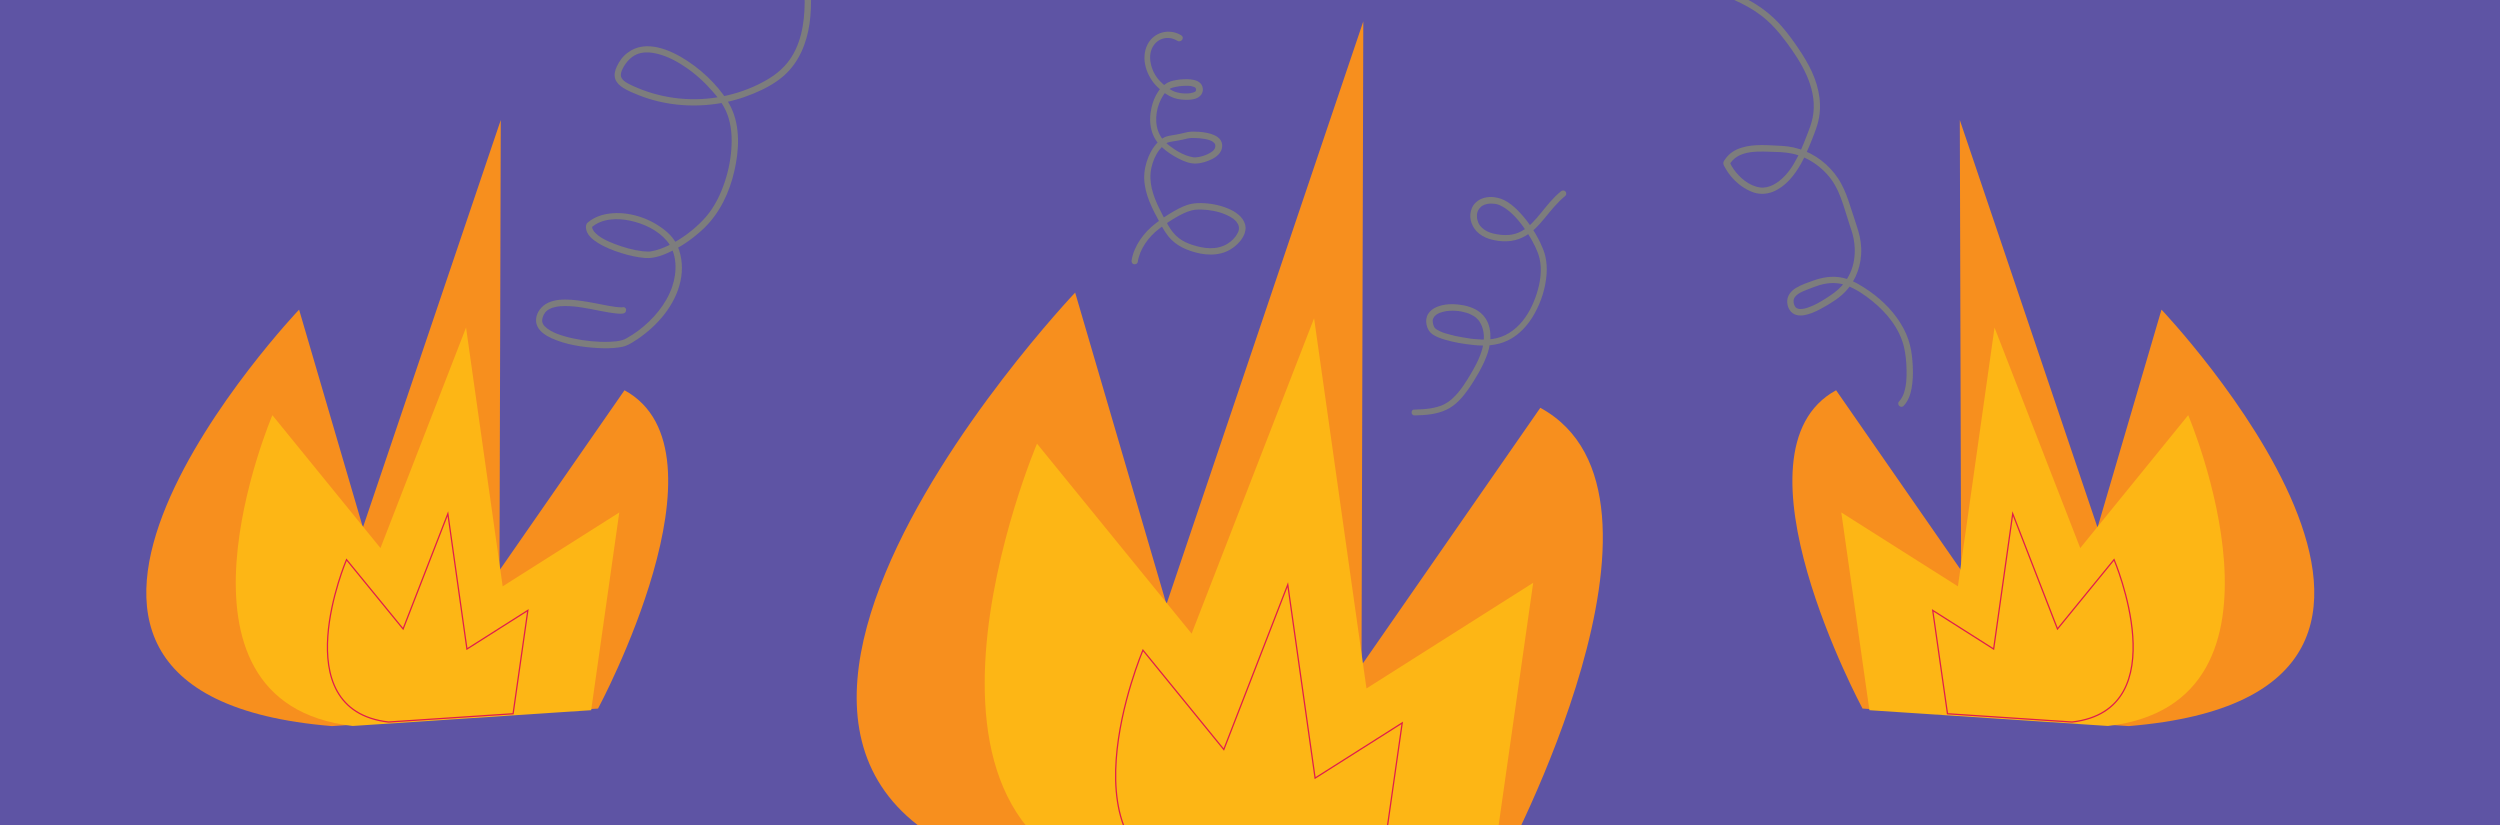
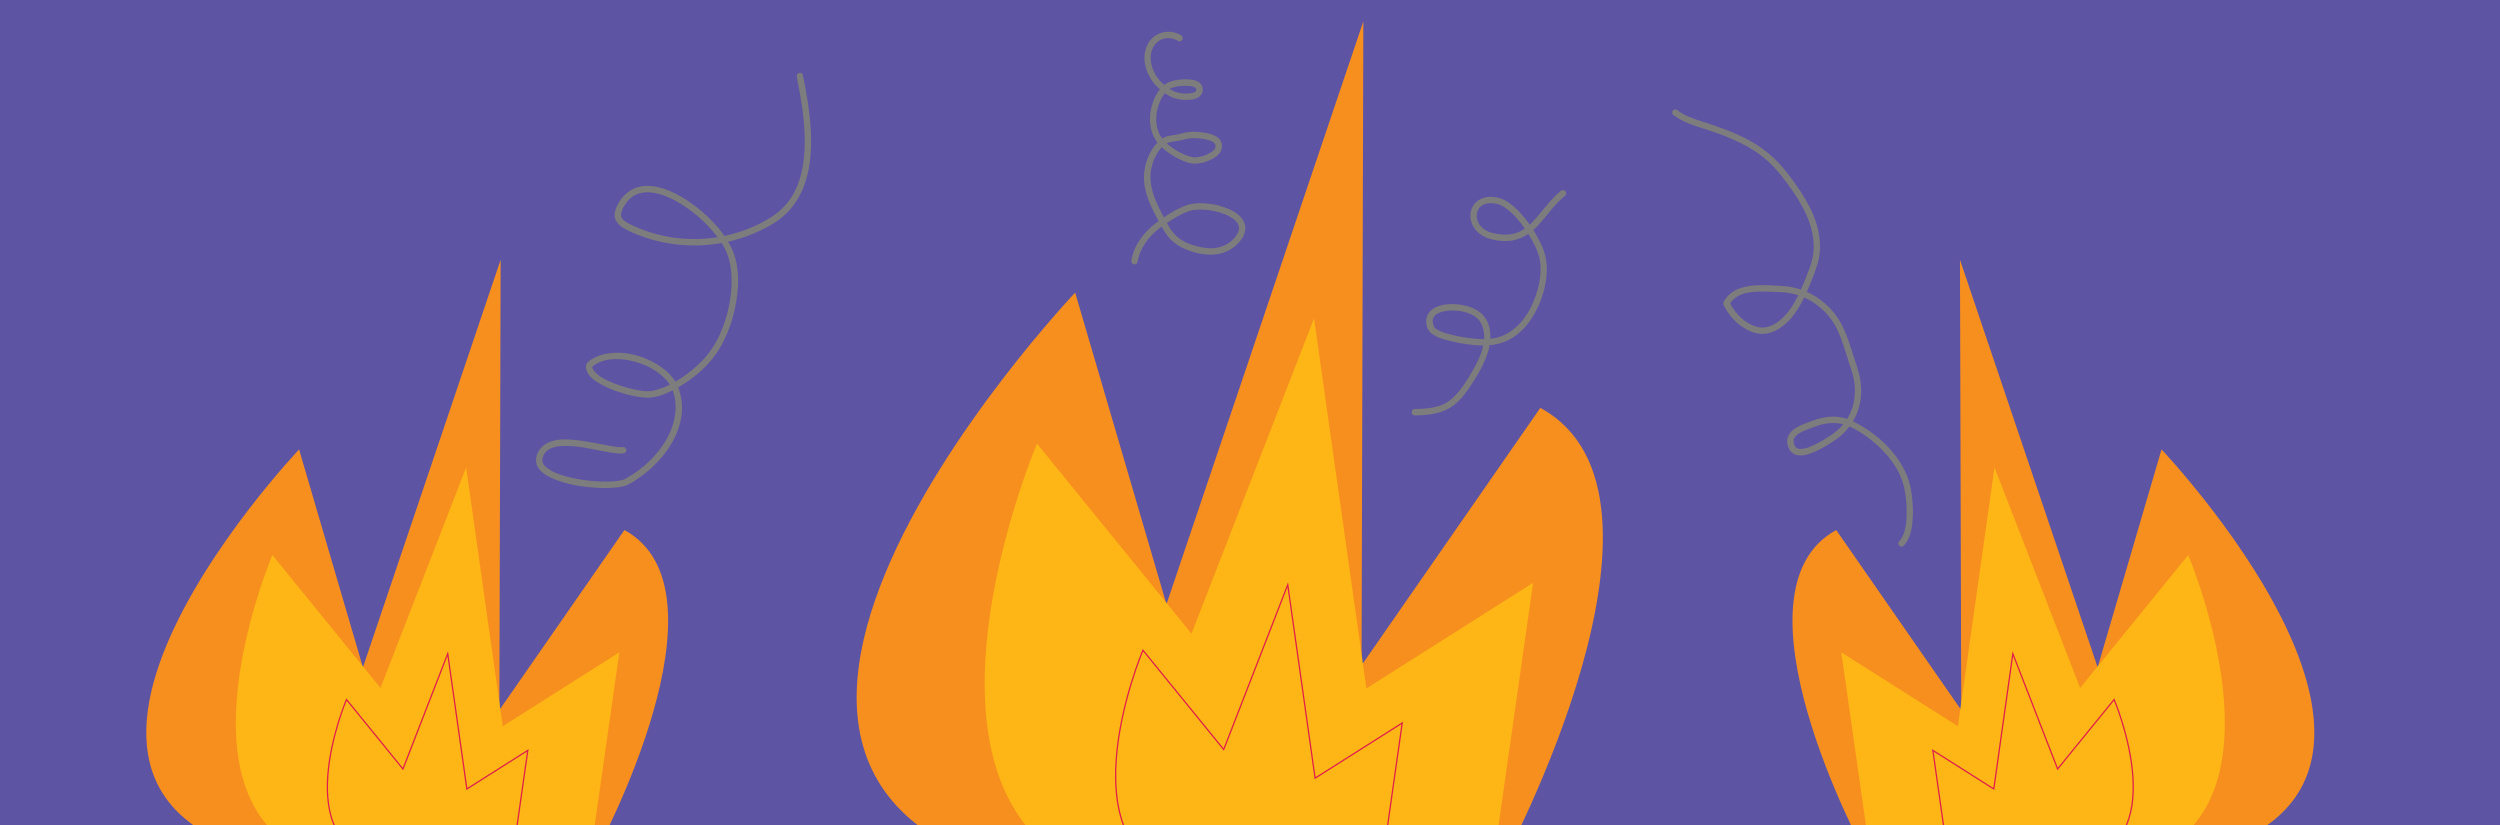
- <svg xmlns="http://www.w3.org/2000/svg" version="1.1" x="0px" y="0px" viewBox="0 0 1966 648" style="enable-background:new 0 0 1966 648;" xml:space="preserve">
-   <style type="text/css">
- 	.st0{fill:#00B6CF;}
- 	.st1{fill:#C09C55;}
- 	.st2{fill:#FDB615;}
- 	.st3{fill:#5E54A4;}
- 	.st4{fill:#DF1C4D;}
- 	.st5{fill:#4C4D4D;}
- 	.st6{fill:#7D7D7D;}
- 	.st7{fill:#4F3613;}
- 	.st8{fill:#010101;}
- 	.st9{fill:#B1E1EB;}
- 	.st10{fill:#60CAE6;}
- 	.st11{clip-path:url(#SVGID_2_);fill:#FFFFFF;}
- 	.st12{clip-path:url(#SVGID_4_);fill:#FFFFFF;}
- 	.st13{clip-path:url(#SVGID_6_);fill:#FFFFFF;}
- 	.st14{clip-path:url(#SVGID_8_);fill:#FFFFFF;}
- 	.st15{clip-path:url(#SVGID_10_);fill:#FFFFFF;}
- 	.st16{clip-path:url(#SVGID_12_);fill:#FFFFFF;}
- 	.st17{clip-path:url(#SVGID_14_);fill:#FFFFFF;}
- 	.st18{clip-path:url(#SVGID_16_);fill:#FFFFFF;}
- 	.st19{clip-path:url(#SVGID_18_);fill:#FFFFFF;}
- 	.st20{fill:#FFFFFF;}
- 	.st21{clip-path:url(#SVGID_20_);fill:#4C4D4D;}
- 	.st22{fill:#CCCBCA;}
- 	.st23{fill:#1D2959;}
- 	.st24{fill:none;stroke:#000000;stroke-width:8;stroke-linecap:round;stroke-linejoin:round;stroke-miterlimit:10;}
- 	.st25{clip-path:url(#SVGID_22_);}
- 	.st26{fill:#F8971D;}
- 	.st27{clip-path:url(#SVGID_22_);fill:#DF1C4D;}
- 	.st28{clip-path:url(#SVGID_22_);fill:#5E54A4;}
- 	.st29{clip-path:url(#SVGID_24_);}
- 	.st30{clip-path:url(#SVGID_24_);fill:#F8971D;}
- 	.st31{fill:#2CBAA8;}
- 	.st32{clip-path:url(#SVGID_24_);fill:#DF1C4D;}
- 	.st33{fill:#009444;}
- 	.st34{fill:#8DC63F;}
- 	.st35{fill-rule:evenodd;clip-rule:evenodd;fill:#FDB615;}
- 	.st36{clip-path:url(#SVGID_26_);}
- 	.st37{clip-path:url(#SVGID_26_);fill:#00B6CF;}
- 	.st38{clip-path:url(#SVGID_28_);}
- 	.st39{clip-path:url(#SVGID_28_);fill:#FDB615;}
- 	.st40{fill:#00B6CF;stroke:#00B6CF;stroke-width:20;stroke-linecap:round;stroke-miterlimit:10;}
- 	.st41{fill:#F78F1E;}
- 	.st42{fill:none;stroke:#DF1C4D;stroke-miterlimit:10;}
- 	.st43{fill:#00A9BF;}
- 	.st44{fill:#058FB3;}
- 	.st45{fill:#FDF391;}
- 	.st46{fill:#C1D730;}
- 	.st47{fill:#FCEC13;}
- 	.st48{fill:#FBD81C;}
- 	.st49{fill:#11AE55;}
- 	.st50{fill:#0FA84C;}
- 	.st51{fill:#EC5283;}
- 	.st52{fill:#EF3F3B;}
- 	.st53{fill:#F04B39;}
- 	.st54{fill:#D9E25A;}
- 	.st55{fill:#F99D2B;}
- 	.st56{fill:#FCD502;}
- 	.st57{fill:#EE5963;}
- 	.st58{fill:#65CBE6;}
- </style>
-   <g id="Layer_1">
-     <rect x="-63.5" y="-72" class="st3" width="2103.6" height="784.4" />
+ <svg xmlns="http://www.w3.org/2000/svg" viewBox="0 0 1966 648">
+   <defs>
+     <style>.cls-1{fill:#5e54a4;}.cls-2{fill:#f78f1e;}.cls-3{fill:#fdb615;}.cls-4{fill:none;stroke:#df1c4d;stroke-miterlimit:10;}.cls-5{fill:#7d7d7d;}</style>
+   </defs>
+   <g id="Layer_1" data-name="Layer 1">
+     <rect class="cls-1" x="-63.52" y="-72" width="2103.63" height="784.35" />
  </g>
-   <g id="_x30_1_x5F_RUBBLE">
- </g>
-   <g id="_x30_2_x5F_COUGHING">
- </g>
-   <g id="_x30_3_x5F_THIRSTY">
- </g>
-   <g id="_x30_4_x5F_HUNGRY">
- </g>
-   <g id="_x30_5_x5F_FIRSTAID">
- </g>
-   <g id="_x30_6_x5F_LOST_PET">
- </g>
-   <g id="_x30_7_x5F_CHILLY">
- </g>
-   <g id="_x30_8_x5F_CAUGHT_IN_CRACK">
- </g>
-   <g id="_x30_9_x5F_WEATHER">
- </g>
-   <g id="_x31_0_x5F_FIRES">
-     <path class="st41" d="M845.5,230.1c0,0-410.1,431.7,36.9,468.2l299.2-19.7c0,0,155.6-289.3,29.7-357.9l-140.6,202.5l1.4-506.4   L917.3,475.2L845.5,230.1z" />
-     <path class="st2" d="M815.5,348.9c0,0-137.5,323,90.3,349.5l268.2-17.7l31.7-222.4l-131.1,83.1l-41.2-291.1l-96.3,248L815.5,348.9z   " />
-     <path class="st42" d="M898.8,511.3c0,0-71.8,168.8,47.2,182.6l140.1-9.2l16.6-116.2l-68.5,43.4l-21.5-152.1l-50.3,129.6   L898.8,511.3z" />
-     <path class="st41" d="M1699.8,243.5c0,0,286.8,301.9-25.8,327.5l-209.3-13.8c0,0-108.8-202.3-20.8-250.3l98.3,141.6l-1-354.1   l108.3,320.5L1699.8,243.5z" />
-     <path class="st2" d="M1720.8,326.5c0,0,96.2,225.9-63.1,244.4l-187.6-12.4L1448,403l91.7,58.1l28.8-203.5l67.4,173.4L1720.8,326.5z   " />
-     <path class="st42" d="M1662.5,440.1c0,0,50.2,118-33,127.7l-98-6.5l-11.6-81.3l47.9,30.4l15-106.4l35.2,90.6L1662.5,440.1z" />
-     <path class="st41" d="M235.2,243.5c0,0-286.8,301.9,25.8,327.5l209.3-13.8c0,0,108.8-202.3,20.8-250.3l-98.3,141.6l1-354.1   L285.4,414.8L235.2,243.5z" />
-     <path class="st2" d="M214.2,326.5c0,0-96.2,225.9,63.1,244.4l187.6-12.4L487,403l-91.7,58.1l-28.8-203.5L299.2,431L214.2,326.5z" />
-     <path class="st42" d="M272.5,440.1c0,0-50.2,118,33,127.7l98-6.5l11.6-81.3l-47.9,30.4l-15-106.4l-35.2,90.6L272.5,440.1z" />
-     <g>
-       <g>
-         <path class="st6" d="M490.2,241.6c-1.9,0.2-3.9,0-5.8-0.2c-0.7-0.1-0.5-0.1-1.3-0.2c-0.7-0.1-1.3-0.2-2-0.3     c-1.4-0.2-2.8-0.5-4.1-0.7c-6.4-1.2-12.8-2.6-19.3-3.5c-10.7-1.5-26.2-3.2-33.4,7c-2.8,3.9-3.8,9.2-1.4,13.5     c2.2,4.1,6.6,6.8,10.7,8.7c11.3,5.2,24.3,7.1,36.6,7.8c5.5,0.3,11.1,0.3,16.5-0.5c1.9-0.3,3.7-0.6,5.5-1.3     c3.3-1.3,6.4-3.4,9.3-5.3c15.6-10.6,29.5-26.6,33.6-45.4c2-9.2,1.5-19-2.3-27.7c-2.7-6.3-7.8-11.2-13.4-15     c-12.2-8.5-28.7-13-43.4-10c-3.4,0.7-6.7,1.9-9.7,3.6c-1.5,0.9-3,1.9-4.2,3c-1.2,1-1.4,2.6-1.3,4.1c0.4,5.4,5.2,9.2,9.4,11.8     c5.7,3.6,12.2,6.1,18.7,8.1c6,1.9,12.3,3.3,18.6,3.8c7.5,0.5,14.8-2.5,21.4-5.8c9-4.5,17.3-10.6,24.6-17.5     c12.6-12.1,20.1-28.2,24-45.1c3.7-16.1,4.8-34.7-2.6-50c-3.5-7.2-8.6-13.7-14-19.5c-6.1-6.5-13-12.3-20.5-17.2     c-12.9-8.5-32.6-17.2-46.7-6.4C490,44,487,48,485,52.4c-1.4,3.1-2.3,6.6-1.1,9.9c1.2,3.1,3.7,5.3,6.5,7c3.8,2.3,7.9,4,12,5.6     c19.2,7.6,40.3,9.7,60.7,6.8c10.1-1.4,20-4.2,29.4-8.1c8.7-3.6,17.3-8.1,24.3-14.4c11.6-10.4,17.6-25.3,19.8-40.5     c2.3-16,1-32.3-1.4-48.2c-1.1-7.2-2.4-14.4-3.9-21.5c-0.6-3.2-5.5-1.8-4.8,1.3c3.4,17,6.3,34.2,6.3,51.5     c-0.1,16.7-3,34.6-13.8,47.8c-6.1,7.5-14.1,12.6-22.7,16.8c-10.2,5-21.2,8.4-32.5,10.2c-22.4,3.6-45.6,0.4-66.2-9.1     c-3-1.4-7-3.2-8.6-5.9c-0.7-1.1-0.9-2.1-0.7-3.6c0.2-1.7,1.1-3.6,2-5.2c2.4-4.3,5.9-8.1,10.5-10.1c4-1.7,8.5-1.8,12.8-1.1     c8.9,1.5,17.3,5.7,24.7,10.7c8.2,5.4,15.6,12.1,22,19.5C565.9,78,570.7,85,573,92.9c2.7,9.1,2.8,18.7,1.8,28.1     c-1.1,9.9-3.6,19.7-7.4,28.9c-3.4,8.4-8.1,16.4-14.4,23c-7.6,8-16.7,14.8-26.6,19.8c-4.6,2.3-9.5,4.1-14.6,5     c-0.6,0.1,0.4,0-0.2,0c-0.3,0-0.5,0-0.8,0.1c-0.6,0-1.2,0-1.9,0c-1.4,0-2.8-0.2-4.1-0.3c-6.9-0.8-14.5-3-21.3-5.6     c-5.9-2.3-12.4-5.1-16.4-9.9c-0.3-0.4-1.1-1.8-1.2-2.2c-0.1-0.2-0.1-0.5-0.2-0.7c-0.1-0.4,0,0.4,0-0.2c0-0.3,0-0.5,0-0.8     c0-0.3,0.1,0.4,0,0.1c0-0.1,0.1-0.4,0.1-0.5c-0.2,0.4-0.4,0.7-0.6,1.1c8.1-7.1,20.2-7.4,30.2-5.3c10.8,2.3,21.8,7.4,29,15.9     c8.3,9.7,8.2,24.5,4.2,36.1c-4.7,13.8-15,25.8-26.6,34.5c-2.9,2.2-5.9,4.1-9.1,5.9c-0.6,0.3-1.1,0.6-1.7,0.9     c-0.4,0.2-0.6,0.3-0.2,0.1c-0.6,0.2-1.2,0.4-1.8,0.6c-0.7,0.2-1.4,0.3-2.1,0.5c-0.4,0.1-0.8,0.1-1.3,0.2c-0.1,0-0.3,0-0.4,0.1     c0.6-0.1-0.4,0-0.5,0.1c-2,0.2-3.9,0.3-5.9,0.4c-9.4,0.3-18.9-0.7-28-2.6c-4.6-1-9.1-2.2-13.4-3.9c-3-1.2-6.6-3.1-8.8-5.3     c-0.2-0.2-0.5-0.5-0.7-0.7c-0.1-0.1-0.3-0.3-0.4-0.5c0.4,0.5,0,0-0.1-0.1c-0.2-0.3-0.3-0.5-0.5-0.8c-0.2-0.3-0.5-1-0.3-0.6     c-0.1-0.3-0.2-0.6-0.3-0.9c-0.1-0.2-0.2-1-0.1-0.4c0-0.4-0.1-0.7,0-1.1c0-0.2,0-0.3,0-0.5c0-0.7-0.1,0.3,0-0.2     c0.4-2,0.9-3.4,2.1-5.1c0.5-0.6-0.2,0.2,0.1-0.2c0.1-0.2,0.3-0.3,0.4-0.5c0.3-0.4,0.7-0.7,1-1c0.5-0.4,1.2-0.9,2-1.3     c3.3-1.8,7.6-2.4,11.6-2.4c4.9-0.1,9.8,0.4,14.6,1.2c9.2,1.4,18.3,3.9,27.5,4.7c1.3,0.1,2.7,0.2,4.1,0c1.3-0.2,2.5-1,2.5-2.5     C492.7,242.8,491.5,241.4,490.2,241.6L490.2,241.6z" />
-       </g>
-     </g>
-     <g>
-       <g>
-         <path class="st6" d="M929,27.8c-4.4-2.7-9.8-3.6-14.8-2.3c-5.1,1.3-9.3,4.7-11.7,9.3c-5.7,11.1-1,25,7.5,33.4     c3.8,3.8,8.6,7.3,13.7,9c3.1,1,6.6,1.3,9.9,1.3c3.4,0,7.4-0.5,10.1-3c2.8-2.5,3-7.1,0.4-9.9c-2.5-2.7-6.7-3.2-10.2-3.3     c-3.9-0.1-7.9,0.3-11.6,1.2c-9.6,2.3-14.8,12.3-16.8,21.3c-1.3,5.8-1.5,12,0.1,17.8c1.4,5.2,4.3,9.7,8.3,13.3     c3.8,3.5,8.2,6.4,12.9,8.8c4.1,2.1,8.9,4.1,13.6,3.9c4.4-0.1,8.9-1.6,12.8-3.5c3.9-2,7.5-5.1,7.9-9.7     c0.7-9.1-10.9-11.1-17.6-11.7c-1.6-0.1-3.2-0.2-4.8-0.2c-3.3-0.1-6.5,0.7-9.6,1.5c-2.9,0.7-5.7,1.1-8.6,1.6     c-2.3,0.4-4.5,1-6.4,2.3c-4.9,3.3-8.5,8.7-10.8,14.1c-2.3,5.4-3.6,11.4-3.5,17.3c0.3,12.5,6.5,24.2,12.4,35c2.5,4.6,5,9.2,8.8,13     c3.3,3.3,7.2,5.8,11.5,7.6c9.8,4.1,21.6,6.2,31.7,2c4.9-2.1,9.1-5.5,12.2-9.8c1.9-2.7,3.3-6,3.1-9.3c-0.4-6.5-5.9-11-11.3-13.7     c-6.6-3.2-14-4.9-21.3-5.3c-3.3-0.2-6.6-0.1-9.9,0.5c-4.7,0.9-9.2,3.2-13.3,5.5c-5.2,2.9-10.1,6.2-14.8,9.8     c-4.8,3.7-9,8-12.4,13.1c-3.2,4.8-5.7,10.3-6.6,16c-0.2,1.3,0.3,2.7,1.7,3.1c1.2,0.3,2.9-0.4,3.1-1.7     c1.6-10.4,8.5-19.8,16.7-26.1c4.2-3.3,8.7-6.3,13.3-9c3.9-2.3,8.2-4.5,12.6-5.6c0.6-0.1,1.2-0.2,1.7-0.3c0.7-0.1-0.2,0,0.5-0.1     c0.3,0,0.7-0.1,1-0.1c1.5-0.1,2.9-0.2,4.4-0.1c3.5,0.1,6.1,0.4,9.2,1c3.2,0.6,6.3,1.5,9.2,2.7c0.4,0.2,1,0.4,1.8,0.8     c0.7,0.3,1.4,0.7,2,1c0.6,0.3,1.2,0.7,1.8,1.1c0.3,0.2,0.5,0.4,0.8,0.5c0.1,0.1,0.3,0.2,0.4,0.3c0.1,0.1,0.1,0.1-0.1-0.1     c0.1,0.1,0.2,0.2,0.3,0.3c0.5,0.4,0.9,0.8,1.3,1.2c0.2,0.2,0.4,0.5,0.7,0.7c0.1,0.1,0.2,0.2,0.2,0.3c0.1,0.1,0.2,0.2,0.2,0.3     c-0.2-0.2-0.2-0.3-0.1-0.1c0.3,0.5,0.6,0.9,0.9,1.4c0.1,0.2,0.5,1,0.2,0.4c0.1,0.3,0.2,0.5,0.3,0.8c0.1,0.3,0.2,0.6,0.2,0.8     c0,0.1,0.1,0.3,0.1,0.4c0.1,0.4,0-0.6,0-0.1c0,0.6,0,1.2,0,1.8c0.1-0.7-0.1,0.3-0.1,0.4c-0.1,0.3-0.1,0.6-0.2,0.9     c-0.1,0.3-0.2,0.6-0.3,0.9c-0.2,0.7,0.2-0.5-0.1,0.2c-0.1,0.2-0.2,0.4-0.3,0.6c-1.7,3.4-4.6,6.3-8,8.4c-4.1,2.5-8.9,3.6-13.8,3.5     c-4.8-0.1-9.5-1.2-14.1-2.7c-3.7-1.2-7.3-2.9-10.3-5.2c-3.4-2.6-6-6-8.2-9.7c-2.7-4.6-5.2-9.4-7.5-14.2c-4.7-9.7-8.3-20.3-6-31.2     c1.1-5.1,3.1-10.1,6.3-14.3c1.5-1.9,3.2-3.8,5.2-5.1c1.6-1,3.5-1.3,5.4-1.6c2.6-0.4,5.2-0.8,7.8-1.4c2.7-0.7,5.4-1.4,8.3-1.3     c1.5,0,3.1,0.1,4.6,0.2c1.9,0.2,2.9,0.3,4.7,0.6c0.8,0.2,1.6,0.4,2.5,0.6c0.4,0.1,0.8,0.3,1.2,0.4c0.2,0.1,0.3,0.1,0.5,0.2     c0.5,0.2-0.2-0.1,0.3,0.1c0.7,0.3,1.4,0.7,2,1.2c-0.4-0.3,0.3,0.3,0.4,0.4c0.1,0.1,0.2,0.3,0.4,0.4c0.5,0.5-0.2-0.4,0.1,0.1     c0.2,0.3,0.4,0.6,0.5,0.9c-0.2-0.5,0.1,0.3,0.1,0.5c0,0.1,0.1,0.6,0,0.1c0,0.1,0,0.3,0,0.5c0,0.2,0,0.5,0,0.7     c0,0.5,0.1-0.2-0.1,0.4c0,0.2-0.3,0.9-0.2,0.8c0-0.1-0.3,0.5-0.4,0.7c-0.1,0.2-0.2,0.3-0.5,0.7c-0.4,0.4-0.8,0.8-1.2,1.1     c-2.7,2.1-6.7,3.6-10.2,4.3c-0.5,0.1-0.9,0.2-1.4,0.2c0.4-0.1-0.1,0-0.1,0c-0.3,0-0.5,0.1-0.8,0.1c-0.8,0.1-1.6,0.1-2.4,0     c-1.5-0.2-3.9-0.9-5.6-1.5c-4.3-1.6-8.3-4-11.9-6.7c-3.5-2.5-6.7-5.4-8.7-9.2c-4.6-8.5-3.5-19.6,0.7-28c1-2.1,2.2-4.1,3.8-5.8     c0.6-0.7,1.3-1.4,2.1-1.9c0.5-0.3,0.9-0.6,1.4-0.9c0.2-0.1,0.4-0.2,0.6-0.3c0.7-0.4,0.2-0.1,0.2-0.1c1.2-0.4,2.4-0.8,3.7-1     c1.9-0.4,2.9-0.5,4.7-0.7c1.8-0.1,3.6-0.2,5.4-0.1c0.4,0,0.8,0.1,1.2,0.1c0.5,0.1-0.6-0.1,0.2,0c0.2,0,0.3,0.1,0.5,0.1     c0.8,0.2,1.6,0.4,2.4,0.7c-0.5-0.2,0.2,0.1,0.3,0.2c0.2,0.1,0.9,0.6,0.4,0.2c0.2,0.2,0.4,0.4,0.6,0.6c-0.5-0.6,0.2,0.6,0.1,0.2     c-0.1-0.3,0.1,0.5,0.1,0.6c-0.1-0.5,0,0.5,0,0.6c0,0.5,0,0,0-0.1c0,0.2-0.1,0.4-0.1,0.5c0,0.1-0.2,0.4,0.1-0.1     c-0.1,0.2-0.2,0.3-0.3,0.5c-0.3,0.5,0.3-0.3,0,0c-0.1,0.1-0.2,0.2-0.3,0.3c-0.4,0.5,0.2,0-0.4,0.3c-0.3,0.1-0.5,0.3-0.8,0.4     c-0.4,0.2,0.6-0.2-0.1,0c-0.2,0.1-0.4,0.1-0.6,0.2c-0.7,0.2-1.4,0.4-2.1,0.5c-0.1,0-0.6,0.1-0.2,0c-0.2,0-0.3,0-0.5,0.1     c-0.5,0-1,0.1-1.5,0.1c-1.6,0.1-3.2,0-4.8-0.2c-0.2,0-1.1-0.1-0.6-0.1c-0.4-0.1-0.7-0.1-1.1-0.2c-0.6-0.1-1.3-0.2-1.9-0.4     c-4.1-1.1-7.8-3.8-10.9-6.6c-3.9-3.4-6.8-7.4-8.5-12.3c-1.7-5-2.3-10.5-0.2-15.4c1.7-3.9,4.8-6.9,9-8c3.8-1,7.7-0.3,11.1,1.8     C929.2,33.8,931.7,29.5,929,27.8L929,27.8z" />
-       </g>
-     </g>
-     <g>
-       <g>
-         <path class="st6" d="M1112.5,326.7c8.5-0.2,17.2-0.8,25-4.5c7.2-3.4,12.6-9.6,17.1-16c3-4.2,5.7-8.7,8.3-13.2     c2.8-5,5.3-10.2,7.1-15.6c3-9.5,3.5-21.6-3.7-29.5c-4.3-4.8-11-7.2-17.2-8.1c-6.5-1-13.4-0.9-19.5,1.7c-2.5,1.1-4.8,2.8-6.4,5.2     c-1.6,2.5-2,5.6-1.4,8.5c0.6,3.2,2.1,5.8,4.7,7.7c2.9,2,6.4,3.2,9.7,4.2c7.3,2.2,14.9,3.4,22.5,4.2c9.1,1,18.5,0.5,26.9-3.5     c9.3-4.4,16.5-12.6,21.4-21.6c5.1-9.3,8.4-19.7,9.2-30.3c0.4-4.9,0.1-9.9-1-14.6c-0.9-3.8-2.5-7.4-4.1-10.8     c-4.1-8.4-9.4-16.3-15.7-23.1c-2.9-3.2-6.1-6.1-9.8-8.5c-3.4-2.2-7.1-3.5-11.2-3.9c-6.8-0.7-14,2-16.9,8.6     c-2.7,6.2-0.9,13.3,3.6,18.2c2.7,2.9,6.3,4.9,10.1,6.1c4.6,1.4,9.6,2.1,14.4,1.8c8.2-0.4,15.2-4,21.2-9.5     c5.8-5.4,10.3-11.9,15.5-17.7c2.7-3,5.5-5.9,8.7-8.5c1-0.9,0.9-2.6,0-3.5c-1-1-2.5-0.9-3.5,0c-6.1,4.9-10.9,11.1-15.8,17.1     c-4.4,5.4-9,10.8-15,14.1c-2.8,1.6-6.3,2.7-9.5,3c-4.4,0.5-8.8-0.1-13.1-1.1c-3.3-0.8-6.4-2.3-8.7-4.5c-0.5-0.5-1-1.1-1.5-1.6     c0.3,0.3-0.3-0.5-0.4-0.6c-0.2-0.3-0.4-0.7-0.6-1c-0.2-0.3-0.3-0.6-0.4-0.9c-0.1-0.2-0.2-0.3-0.2-0.5c-0.2-0.4,0.2,0.5,0-0.1     c-0.2-0.7-0.4-1.3-0.6-2c-0.1-0.3-0.1-0.7-0.2-1c0.1,0.6,0-0.4,0-0.5c0-0.7,0-1.3,0-2c0-0.2,0-0.3,0-0.5c0-0.4-0.1,0.6,0,0     c0.1-0.3,0.1-0.6,0.2-0.9c0.1-0.3,0.1-0.6,0.2-0.8c0.1-0.2,0.5-1.1,0.2-0.6c0.2-0.6,0.5-1.1,0.9-1.6c0.2-0.2,0.3-0.5,0.5-0.7     c-0.4,0.5,0.4-0.4,0.5-0.5c0.2-0.2,0.5-0.5,0.7-0.7c0.1-0.1,0.2-0.2,0.3-0.3c0.5-0.4-0.3,0.2,0,0c0.6-0.4,1.2-0.8,1.9-1.1     c0.1-0.1,0.3-0.1,0.4-0.2c-0.5,0.2,0,0,0.1,0c0.3-0.1,0.6-0.2,1-0.3c0.4-0.1,0.7-0.2,1.1-0.3c0.2,0,0.4-0.1,0.6-0.1     c0.6-0.1,0,0,0.4-0.1c1.6-0.2,3.6-0.1,5,0.1c0.9,0.1,1.8,0.3,2.7,0.6c0.4,0.1,0.7,0.2,1.1,0.4c0.1,0.1,0.3,0.1,0.4,0.2     c0.4,0.2-0.1-0.1,0.4,0.2c1.5,0.7,3,1.6,4.4,2.6c6.6,4.7,12.1,11.8,16.6,18.7c2.3,3.5,4.4,7.2,6.2,11c1.4,2.9,2.6,5.9,3.4,9.2     c2.1,9.1,0.6,18.9-2.2,27.7c-2.8,8.7-7.1,17.4-13.4,24.1c-3.3,3.5-7.1,6.5-11.5,8.6c-4,1.9-8.4,3-12.8,3.3     c-3.9,0.3-7.8,0.1-11.7-0.3c-0.6-0.1-1.2-0.1-1.8-0.2c-0.4,0-0.7-0.1-1.1-0.1c-0.2,0-0.3,0-0.5-0.1c-0.5-0.1,0.2,0-0.4-0.1     c-1.7-0.2-3.4-0.5-5-0.8c-3.8-0.6-7.6-1.4-11.3-2.5c-3.4-0.9-6.2-1.8-9-3.6c-0.3-0.2-0.5-0.3-0.8-0.5c-0.1-0.1-0.3-0.2-0.4-0.3     c0.4,0.3,0.2,0.1,0.1,0c-0.2-0.2-0.4-0.4-0.6-0.6c-0.1-0.1-0.2-0.2-0.3-0.3c-0.4-0.4,0.2,0.3,0-0.1c-0.1-0.2-0.2-0.4-0.3-0.6     c-0.2-0.3,0.3,0.7,0,0c-0.1-0.1-0.1-0.3-0.2-0.4c-0.3-0.7-0.5-1.4-0.6-2.2c0-0.2-0.1-0.3-0.1-0.5c0.1,0.6,0,0.2,0,0.1     c0-0.3-0.1-0.6-0.1-0.9c0-0.3,0-0.6,0-0.9c0-0.1,0-0.2,0-0.3c-0.1,0.7,0,0.1,0-0.1c0.1-0.2,0.1-0.5,0.2-0.7     c0.1-0.2,0.4-1,0.1-0.3c0.2-0.5,0.5-0.9,0.8-1.4c0.4-0.6-0.3,0.2,0.2-0.3c0.2-0.2,0.4-0.4,0.6-0.6c0.2-0.2,0.4-0.4,0.6-0.6     c0.5-0.4-0.2,0.1,0.3-0.2c0.5-0.3,1-0.7,1.5-0.9c0.2-0.1,0.5-0.2,0.8-0.4c0.1-0.1,0.3-0.1,0.4-0.2c-0.6,0.3,0,0,0.1,0     c1.3-0.5,2.6-0.8,3.9-1.1c0.4-0.1,0.7-0.1,1.1-0.2c0.1,0,0.3,0,0.4-0.1c-0.5,0.1,0,0,0.1,0c0.8-0.1,1.6-0.2,2.3-0.2     c1.5-0.1,3.1-0.1,4.6,0c0.7,0,1.4,0.1,2.1,0.2c0.8,0.1-0.5-0.1,0.3,0c0.2,0,0.3,0,0.5,0.1c0.4,0.1,0.9,0.1,1.3,0.2     c1.5,0.3,3,0.7,4.5,1.1c0.7,0.2,1.4,0.5,2,0.7c0.1,0.1,0.3,0.1,0.4,0.2c0.7,0.3-0.4-0.2,0.2,0.1c0.3,0.1,0.7,0.3,1,0.5     c1.3,0.6,2.5,1.3,3.6,2.2c0,0,0.5,0.4,0.2,0.2c-0.3-0.2,0.2,0.2,0.2,0.2c0.3,0.2,0.5,0.4,0.7,0.7c0.5,0.4,0.9,0.9,1.3,1.4     c0.5,0.5-0.1-0.2,0.3,0.4c0.2,0.3,0.4,0.6,0.6,1c0.6,1.1,1.2,2.2,1.6,3.3c0.8,2.3,1.3,4.7,1.4,7.2c0.4,10.2-4.5,20-9.5,28.6     c-4.3,7.4-8.9,14.9-15.2,20.7c-2.3,2.1-4.8,3.8-7.9,5.2c-0.2,0.1-0.4,0.2-0.6,0.3c0.4-0.2,0,0-0.1,0c-0.4,0.2-0.8,0.3-1.2,0.4     c-0.8,0.3-1.7,0.6-2.6,0.8c-1.7,0.5-3.5,0.8-5.2,1.1c-3.8,0.6-8.2,0.8-12.3,0.9C1109.3,321.8,1109.3,326.8,1112.5,326.7     L1112.5,326.7z" />
-       </g>
-     </g>
-     <g>
-       <g>
-         <path class="st6" d="M1497,319.2c3.6-3.8,5.4-8.9,6.3-13.9c1-5.7,1.2-11.6,0.9-17.4c-0.3-5.4-0.8-10.9-2.1-16.1     c-1.5-6.3-4.2-12.4-7.7-17.9c-7.1-11.3-17.2-20.6-28.4-27.7c-5.8-3.7-12.1-7.1-18.9-8.1c-6.9-1.1-13.8,0-20.4,2.3     c-4.7,1.7-9.8,3.3-14.1,5.9c-4.3,2.5-7.6,6.6-7.1,11.8c0.4,4.4,2.8,8.4,7.2,9.6c4.1,1.1,8.5-0.2,12.3-1.6     c4.3-1.7,8.3-3.9,12.3-6.3c3.8-2.3,7.6-4.7,11-7.7c9.3-8.1,14.6-19.8,15.3-32.1c0.4-6.3-0.5-12.8-2.4-18.9     c-1.9-6.2-4-12.4-6-18.5c-2-6.3-4.2-12.6-7.4-18.4c-3-5.6-7.2-10.7-11.9-15c-9.6-8.7-21.9-13.9-34.9-14.5     c-10.3-0.4-21.2-1.7-31.3,1.4c-5,1.5-9.5,4.2-12.6,8.5c-0.7,1-1.9,2.4-1.9,3.7c0,1.4,1.2,3.2,1.9,4.4c1.5,2.7,3.4,5.2,5.4,7.4     c4.2,4.6,9.4,8.5,15.3,10.8c5.4,2.1,11,2,16.4-0.1c10.1-4.1,17.1-13.1,22.3-22.4c2.7-4.9,5-10.1,7.1-15.3     c2-5.1,4.2-10.2,5.7-15.5c4-13.9,1.5-28.1-4.4-41.1c-3-6.5-6.7-12.6-10.7-18.5c-4-5.9-8.3-11.8-13-17.2     c-7.9-9.1-17.4-16.4-28.1-21.8c-11.5-5.9-23.8-10-36.1-14c-6.2-2-12.6-4.3-17.8-8.3c-1.1-0.8-2.5-1-3.5,0c-0.9,0.9-1.1,2.7,0,3.5     c8,6.2,17.8,8.9,27.3,11.9c8.8,2.8,17.6,6.2,25.9,10.3c7.6,3.7,14.7,8.2,21,13.9c7.4,6.7,13.4,14.6,19.1,22.7     c11.7,16.7,21.6,36.7,15.5,57.5c-1.1,3.8-2.7,7.6-4.1,11.3c-1.4,3.6-2.8,7.2-4.4,10.7c-3.3,7.2-7.2,14.5-12.8,20.2     c-4.8,5-11.8,9.7-19.1,8.7c-8.4-1.1-16.1-7.6-20.8-14.4c-1.2-1.7-2.2-3.4-3-5.3c-0.1,0.6-0.2,1.3-0.3,1.9     c5.9-10.8,20.2-10.7,30.8-10.3c6.2,0.2,12.6,0.2,18.6,1.5c7,1.5,13.5,4.6,19.2,8.8c5.7,4.2,10.8,9.7,14.3,15.8     c3.7,6.4,6,13.5,8.2,20.5c1.1,3.6,2.2,7.2,3.4,10.8c1.1,3.3,2.3,6.6,3,10.1c1.4,6.7,1.5,13.7,0,20.4c-1.5,6.5-4.6,12.6-9.1,17.6     c-3.7,4.1-8.2,7.1-12.9,10.1c-4.1,2.6-8.4,5.1-13,6.7c-2.1,0.8-4.3,1.4-6.4,1.4c-1,0-1.4,0-2.3-0.3c-0.6-0.2-1.3-0.6-1.7-1     c-1.1-1.2-1.9-3.7-1.6-5.7c0.3-2.2,2.1-3.8,3.8-5c2.2-1.4,4.6-2.4,7-3.3c3.2-1.2,6.3-2.5,9.6-3.5c7.4-2.2,14.9-2.3,22.1,0.6     c6.9,2.7,13.5,7.2,19.3,11.9c11.4,9.2,21.3,21.3,24.9,35.8c1.4,5.8,2,12,2.1,18c0.2,6.3-0.1,12.7-2.1,18.7     c-0.8,2.3-2,4.6-3.7,6.4C1491.2,318,1494.7,321.5,1497,319.2L1497,319.2z" />
-       </g>
-     </g>
+   <g id="_10_FIRES" data-name="10_FIRES">
+     <path class="cls-2" d="M845.51,230.13S435.36,661.86,882.39,698.37l299.24-19.71s155.58-289.28,29.68-357.91L1070.72,523.2l1.41-506.37L917.31,475.15Z" />
+     <path class="cls-3" d="M815.5,348.89s-137.5,323,90.25,349.48l268.18-17.67,31.71-222.4-131.11,83.08-41.16-291.06L937,498.32Z" />
+     <path class="cls-4" d="M898.81,511.33S827,680.1,946,694l140.14-9.23,16.57-116.22-68.51,43.41-21.51-152.09L962.33,589.41Z" />
+     <path class="cls-2" d="M1699.83,353.45S1986.66,655.38,1674,680.92l-209.28-13.79S1356,464.83,1444,416.83l98.32,141.58-1-354.13,108.27,320.53Z" />
+     <path class="cls-3" d="M1720.81,436.51S1817,662.37,1657.7,680.92l-187.55-12.36L1448,513l91.69,58.1,28.79-203.54L1635.81,541Z" />
+     <path class="cls-4" d="M1662.55,550.11s50.25,118-33,127.71l-98-6.45L1520,590.09l47.91,30.36,15-106.36,35.2,90.63Z" />
+     <path class="cls-2" d="M235.2,353.45S-51.63,655.38,261,680.92l209.27-13.79s108.8-202.3,20.76-250.3L392.7,558.41l1-354.13L285.41,524.81Z" />
+     <path class="cls-3" d="M214.21,436.51s-96.16,225.86,63.11,244.41l187.56-12.36L487.05,513l-91.69,58.1L366.58,367.58,299.21,541Z" />
+     <path class="cls-4" d="M272.47,550.11s-50.24,118,33,127.71l98-6.45,11.59-81.28-47.91,30.36L352.09,514.09l-35.2,90.63Z" />
+     <path class="cls-5" d="M490.16,351.57a24.07,24.07,0,0,1-5.75-.19c-.66-.08-.46-.06-1.3-.18l-2-.32c-1.38-.23-2.75-.48-4.13-.74-6.43-1.22-12.84-2.57-19.33-3.46-10.68-1.48-26.19-3.2-33.37,7-2.76,3.91-3.76,9.15-1.43,13.47,2.22,4.11,6.64,6.8,10.75,8.68,11.3,5.2,24.27,7.11,36.59,7.77a86,86,0,0,0,16.52-.49,25.64,25.64,0,0,0,5.48-1.26,46,46,0,0,0,9.3-5.35c15.57-10.59,29.52-26.6,33.65-45.39a45.36,45.36,0,0,0-2.31-27.71c-2.71-6.25-7.84-11.21-13.35-15.05-12.18-8.48-28.73-13-43.45-10a32.89,32.89,0,0,0-9.67,3.59,24.74,24.74,0,0,0-4.24,3,4.8,4.8,0,0,0-1.29,4.08c.37,5.35,5.22,9.19,9.4,11.83a78.05,78.05,0,0,0,18.7,8.11,82.51,82.51,0,0,0,18.65,3.75c7.47.5,14.83-2.47,21.4-5.75a101.28,101.28,0,0,0,24.58-17.55c12.63-12.09,20.14-28.23,24-45.11,3.72-16.13,4.8-34.7-2.62-50a80,80,0,0,0-14-19.46,113.54,113.54,0,0,0-20.52-17.23c-12.93-8.46-32.58-17.24-46.7-6.44a29.35,29.35,0,0,0-8.72,11.2c-1.4,3.1-2.3,6.64-1.06,10,1.16,3.1,3.74,5.28,6.49,7a77.36,77.36,0,0,0,12,5.61,120.91,120.91,0,0,0,90.13-1.31c8.65-3.63,17.27-8.08,24.3-14.4,11.6-10.43,17.64-25.3,19.8-40.5,2.28-16,1-32.27-1.4-48.2-1.08-7.2-2.43-14.36-3.86-21.51-.63-3.15-5.45-1.82-4.82,1.33,3.4,17,6.35,34.16,6.28,51.52-.07,16.67-3,34.55-13.85,47.85C613,167.15,605,172.21,596.4,176.41a116.2,116.2,0,0,1-32.46,10.16,114.69,114.69,0,0,1-66.2-9.13c-3-1.38-7-3.2-8.61-5.89a5.08,5.08,0,0,1-.71-3.58,15.89,15.89,0,0,1,2-5.23c2.43-4.34,5.85-8.13,10.53-10.06a23.4,23.4,0,0,1,12.81-1.11c8.93,1.49,17.25,5.74,24.73,10.71a107.72,107.72,0,0,1,22,19.51C565.86,188,570.68,195,573,202.92c2.69,9.06,2.83,18.74,1.82,28.07a107.23,107.23,0,0,1-7.4,28.87,73.08,73.08,0,0,1-14.39,22.95,96.59,96.59,0,0,1-26.57,19.79,54.88,54.88,0,0,1-14.56,5c-.61.11.45,0-.22,0l-.78.06c-.62,0-1.24,0-1.86,0-1.39,0-2.77-.16-4.14-.32a93.66,93.66,0,0,1-21.27-5.61c-5.87-2.26-12.37-5.12-16.36-9.91A10.92,10.92,0,0,1,466,289.7c-.07-.24-.13-.49-.19-.74-.1-.43,0,.4,0-.18,0-.25,0-.5,0-.75s.07.41,0,.1a1.58,1.58,0,0,1,.1-.48l-.64,1.11c8.08-7.08,20.18-7.36,30.18-5.26,10.77,2.25,21.77,7.4,29,15.9,8.29,9.72,8.22,24.46,4.24,36.06-4.74,13.84-15,25.82-26.62,34.47a84.37,84.37,0,0,1-9.06,5.92c-.56.32-1.14.62-1.71.94-.39.21-.6.26-.24.13-.6.22-1.2.42-1.81.59s-1.38.33-2.07.46c-.42.08-.85.14-1.27.21l-.44.06-.47.06c-2,.22-3.93.34-5.9.4a119.45,119.45,0,0,1-28-2.61,80.2,80.2,0,0,1-13.41-3.93,28.14,28.14,0,0,1-8.79-5.31l-.69-.74c-.13-.14-.25-.3-.37-.45.38.49,0,0-.07-.11-.17-.26-.34-.52-.49-.79s-.47-1-.33-.62c-.11-.31-.21-.61-.29-.93s-.17-1-.1-.38a7.6,7.6,0,0,1-.05-1.07c0-.15,0-.3,0-.45,0-.67-.08.35,0-.17a11.56,11.56,0,0,1,2.14-5.07c.47-.63-.16.18.14-.17.13-.15.26-.31.4-.46a14.35,14.35,0,0,1,1-1,11.76,11.76,0,0,1,2-1.34c3.31-1.81,7.64-2.35,11.65-2.43a85.3,85.3,0,0,1,14.62,1.16c9.19,1.41,18.28,3.95,27.54,4.74a20.4,20.4,0,0,0,4.06,0,2.57,2.57,0,0,0,2.5-2.5,2.52,2.52,0,0,0-2.5-2.5Z" />
+     <path class="cls-5" d="M929,27.84a19.7,19.7,0,0,0-14.82-2.32,18.14,18.14,0,0,0-11.66,9.34c-5.74,11.14-1,25,7.49,33.38,3.82,3.75,8.55,7.26,13.68,9a30.82,30.82,0,0,0,9.87,1.31c3.45,0,7.42-.55,10.08-3a7.09,7.09,0,0,0,.4-9.85c-2.5-2.67-6.72-3.2-10.17-3.32a42.9,42.9,0,0,0-11.62,1.22c-9.64,2.34-14.81,12.3-16.84,21.3a36.59,36.59,0,0,0,.12,17.8A28.13,28.13,0,0,0,913.8,116a58.51,58.51,0,0,0,12.87,8.76c4.12,2.08,8.86,4.08,13.57,3.95A30.52,30.52,0,0,0,953,125.19c3.92-2,7.54-5,7.9-9.69.71-9-10.92-11.09-17.58-11.66-1.6-.14-3.21-.22-4.82-.25a36.6,36.6,0,0,0-9.63,1.53c-2.85.72-5.71,1.11-8.61,1.56a15.64,15.64,0,0,0-6.37,2.34c-4.92,3.34-8.51,8.73-10.81,14.12a42.2,42.2,0,0,0-3.47,17.3c.31,12.54,6.52,24.21,12.37,35,2.52,4.63,5,9.22,8.77,13A35,35,0,0,0,932.3,196c9.79,4.08,21.62,6.2,31.71,2a28.78,28.78,0,0,0,12.24-9.83,14.89,14.89,0,0,0,3.12-9.28c-.37-6.51-5.85-11-11.3-13.68a55.76,55.76,0,0,0-21.34-5.32,40.94,40.94,0,0,0-9.89.53c-4.69.88-9.2,3.17-13.35,5.45a117.91,117.91,0,0,0-14.76,9.78,54.91,54.91,0,0,0-12.42,13.12,40.29,40.29,0,0,0-6.61,16,2.59,2.59,0,0,0,1.75,3.08,2.53,2.53,0,0,0,3.08-1.75c1.56-10.42,8.51-19.76,16.68-26.1a117.3,117.3,0,0,1,13.33-9c4-2.27,8.17-4.52,12.63-5.57.58-.14,1.17-.24,1.75-.34.73-.13-.23,0,.52-.07l1-.1a40.42,40.42,0,0,1,4.4-.13,49.78,49.78,0,0,1,9.24,1,53.88,53.88,0,0,1,9.25,2.7c.44.17,1,.41,1.78.78s1.36.68,2,1.05,1.2.7,1.78,1.08l.78.54.42.31-.1-.08.32.26c.45.39.9.78,1.32,1.2.22.22.44.46.65.69s.16.2.25.29l.23.29c-.18-.24-.22-.29-.11-.14a14.5,14.5,0,0,1,.91,1.44c.08.16.46,1,.19.35a8,8,0,0,1,.29.82,6.45,6.45,0,0,1,.21.84c0,.14.06.28.08.43.07.37,0-.64,0-.06a15.28,15.28,0,0,1,0,1.79c.06-.71-.05.29-.09.45s-.14.57-.23.86-.19.58-.3.87c-.25.65.23-.46-.08.19-.1.2-.19.4-.3.6a22,22,0,0,1-8,8.38,25.64,25.64,0,0,1-13.77,3.51,47.6,47.6,0,0,1-14.1-2.7,34.91,34.91,0,0,1-10.32-5.15,32.73,32.73,0,0,1-8.17-9.69c-2.68-4.63-5.2-9.41-7.54-14.22-4.73-9.75-8.31-20.29-6-31.19A35.37,35.37,0,0,1,911.74,118,20.37,20.37,0,0,1,917,113a14,14,0,0,1,5.41-1.58,77,77,0,0,0,7.8-1.45,31.65,31.65,0,0,1,8.3-1.35c1.52,0,3,.1,4.57.22a35.11,35.11,0,0,1,4.74.65c.82.16,1.64.36,2.45.6q.63.18,1.23.39l.47.18c.54.21-.15-.08.32.13a13.14,13.14,0,0,1,2,1.16c-.39-.28.32.28.42.38s.25.25.37.38c.46.47-.23-.39.13.15a6.19,6.19,0,0,1,.52.9c-.23-.5.07.34.11.5s.08.61,0,.09a3.54,3.54,0,0,1,0,.46c0,.24,0,.48,0,.72,0,.51.09-.22-.06.35-.05.19-.28.88-.22.76s-.31.52-.43.71a4.28,4.28,0,0,1-.55.65,12.3,12.3,0,0,1-1.19,1.09,25.62,25.62,0,0,1-10.23,4.3c-.46.09-.92.18-1.38.24l-.13,0-.75.07a13.86,13.86,0,0,1-2.41,0,26.07,26.07,0,0,1-5.62-1.53,51.94,51.94,0,0,1-11.94-6.7,28.72,28.72,0,0,1-8.73-9.23c-4.63-8.49-3.45-19.6.73-28a24.47,24.47,0,0,1,3.81-5.77,16.27,16.27,0,0,1,2.07-1.91,11.91,11.91,0,0,1,1.43-.91l.6-.32.17-.09a29.19,29.19,0,0,1,3.69-1,31.73,31.73,0,0,1,4.71-.66,36.44,36.44,0,0,1,5.43,0c.39,0,.77.06,1.16.11s-.58-.1.21,0l.48.08a13.57,13.57,0,0,1,2.42.67c-.48-.19.17.09.33.18s1,.64.45.23a5.37,5.37,0,0,1,.64.62c-.52-.59.25.59.11.23s.1.48.12.61c-.09-.53,0,.45,0,.6,0,.46,0,0,0-.09,0,.18-.09.35-.14.53s-.19.39.06-.1l-.26.46c-.26.48.27-.27,0,0-.11.1-.21.21-.31.32-.45.47.22,0-.37.28-.25.14-.5.28-.76.41s.56-.19-.06,0c-.2.07-.39.15-.6.21a14.65,14.65,0,0,1-2.06.48c-.12,0-.63.09-.16,0l-.47.05c-.49,0-1,.08-1.46.1a32.9,32.9,0,0,1-4.76-.18c-.15,0-1.12-.15-.59-.07l-1.08-.17c-.64-.12-1.28-.25-1.91-.42-4-1.06-7.84-3.82-10.92-6.56a29.23,29.23,0,0,1-8.49-12.33c-1.74-5-2.31-10.49-.17-15.42a13.45,13.45,0,0,1,9-8,14.52,14.52,0,0,1,11.12,1.78c2.76,1.66,5.28-2.66,2.52-4.32Z" />
+     <path class="cls-5" d="M1112.51,326.7c8.48-.15,17.25-.8,25-4.52,7.2-3.44,12.56-9.56,17.09-16A155.56,155.56,0,0,0,1162.9,293a84.16,84.16,0,0,0,7.07-15.63c3-9.55,3.46-21.56-3.69-29.49-4.29-4.76-11-7.16-17.19-8.15-6.47-1-13.42-.93-19.51,1.72a14.3,14.3,0,0,0-6.38,5.17,11.7,11.7,0,0,0-1.43,8.5,11.41,11.41,0,0,0,4.74,7.7,32.92,32.92,0,0,0,9.72,4.23,124.28,124.28,0,0,0,22.48,4.22c9.15,1,18.51.47,26.93-3.54,9.32-4.45,16.46-12.65,21.38-21.56a75,75,0,0,0,9.23-30.26,48.06,48.06,0,0,0-1-14.65,52.42,52.42,0,0,0-4.14-10.85,97.15,97.15,0,0,0-15.68-23.13,52.36,52.36,0,0,0-9.76-8.5,24.66,24.66,0,0,0-11.2-3.9c-6.77-.69-14,2-16.87,8.57-2.72,6.2-.95,13.31,3.57,18.18a22.8,22.8,0,0,0,10.06,6.06,41.7,41.7,0,0,0,14.38,1.84c8.16-.45,15.25-4,21.16-9.55,5.75-5.36,10.29-11.86,15.48-17.74a73.28,73.28,0,0,1,8.68-8.49,2.53,2.53,0,0,0,0-3.54,2.57,2.57,0,0,0-3.54,0c-6.06,4.94-10.9,11.07-15.85,17.08-4.43,5.39-9,10.8-15,14.09a25.8,25.8,0,0,1-9.49,3,38,38,0,0,1-13.08-1.13,17.12,17.12,0,0,1-10.14-6.14c.28.35-.33-.47-.4-.58-.22-.34-.43-.68-.63-1s-.31-.57-.45-.86-.15-.32-.22-.48c-.17-.38.19.55,0-.09a17.23,17.23,0,0,1-.61-2c-.07-.33-.13-.67-.19-1,.11.65,0-.39,0-.53a13,13,0,0,1,0-2c0-.16,0-.32.05-.48,0-.4-.12.61,0,0,.06-.32.11-.63.19-.95s.15-.55.24-.83.45-1.14.19-.56a12.32,12.32,0,0,1,.86-1.6c.15-.24.32-.48.49-.71-.37.49.36-.4.49-.53s.46-.46.71-.68c.09-.09.2-.17.3-.26.49-.41-.28.2.05,0a14.56,14.56,0,0,1,1.86-1.12l.38-.18c-.46.21,0,0,.11,0,.31-.12.63-.23,1-.33s.74-.2,1.12-.28l.58-.12a1.44,1.44,0,0,1,.43-.06,20.26,20.26,0,0,1,5,.12,24,24,0,0,1,2.65.57c.37.11.74.23,1.1.36l.44.17a2.19,2.19,0,0,1,.41.18,30.55,30.55,0,0,1,4.41,2.6c6.57,4.67,12.14,11.81,16.61,18.7a95,95,0,0,1,6.22,11,44.75,44.75,0,0,1,3.36,9.18c2.08,9.12.58,19-2.2,27.75s-7.09,17.38-13.41,24.08a40.2,40.2,0,0,1-11.46,8.64,35.24,35.24,0,0,1-12.75,3.32,65.33,65.33,0,0,1-11.7-.28c-.61-.06-1.23-.13-1.84-.21l-1.08-.13-.45-.06c-.46-.06.23,0-.39,0-1.68-.23-3.36-.49-5-.77a114.49,114.49,0,0,1-11.28-2.46,33.24,33.24,0,0,1-9-3.56l-.77-.5-.39-.28c.43.33.15.11.07,0s-.45-.39-.65-.6l-.29-.31c-.43-.43.19.33,0-.06l-.34-.59c-.17-.3.25.66,0,0,0-.15-.11-.3-.16-.44a14.85,14.85,0,0,1-.63-2.19l-.09-.49c.1.55,0,.21,0,.08,0-.31,0-.62-.06-.94s0-.59,0-.89c0-.12,0-.24,0-.35-.07.72,0,.07,0-.1s.11-.48.18-.72.39-1,.09-.33a10.82,10.82,0,0,1,.79-1.41c.35-.58-.27.22.21-.27.19-.2.36-.41.56-.6s.42-.38.63-.57c.47-.41-.22.11.32-.24s1-.65,1.53-.93l.76-.37.43-.19c-.59.25,0,0,.12,0a26.51,26.51,0,0,1,3.92-1.1l1.06-.19.43-.07c-.53.08,0,0,.1,0,.78-.08,1.56-.15,2.34-.19a39.56,39.56,0,0,1,4.62,0c.7,0,1.4.12,2.1.2s-.5-.07.27,0l.47.07,1.27.21a38.78,38.78,0,0,1,4.52,1.13c.68.22,1.36.46,2,.72l.42.16c.69.28-.45-.2.22.1l1,.46a24,24,0,0,1,3.62,2.15s.53.41.23.17.21.18.22.18l.74.65c.47.44.9.91,1.32,1.39s-.1-.19.29.39c.21.32.42.64.62,1a19.65,19.65,0,0,1,1.61,3.33,23.38,23.38,0,0,1,1.43,7.16c.38,10.21-4.52,20-9.54,28.61-4.29,7.36-8.87,14.92-15.23,20.67a30.24,30.24,0,0,1-7.86,5.16l-.57.25c.35-.15,0,0-.09,0q-.58.24-1.17.45c-.84.31-1.7.58-2.56.82a46,46,0,0,1-5.21,1.13,91.13,91.13,0,0,1-12.33.89c-3.21.06-3.22,5.06,0,5Z" />
+     <path class="cls-5" d="M1497,429.21c3.62-3.75,5.42-8.86,6.33-13.9a74.54,74.54,0,0,0,.85-17.4,91.9,91.9,0,0,0-2.07-16.11,59.79,59.79,0,0,0-7.67-17.9c-7.09-11.28-17.21-20.56-28.41-27.66-5.8-3.68-12.06-7.05-18.92-8.15s-13.8,0-20.38,2.34c-4.72,1.65-9.83,3.34-14.14,5.9s-7.64,6.57-7.1,11.79c.45,4.36,2.76,8.45,7.21,9.64,4.06,1.09,8.52-.15,12.32-1.64a79.55,79.55,0,0,0,12.25-6.29,77.39,77.39,0,0,0,11-7.7,46.05,46.05,0,0,0,15.29-32.07,54.75,54.75,0,0,0-2.36-18.86c-1.88-6.2-4-12.37-6-18.53a110.27,110.27,0,0,0-7.36-18.39,56.7,56.7,0,0,0-11.95-15A55.55,55.55,0,0,0,1401,224.85c-10.31-.43-21.24-1.66-31.28,1.4a24,24,0,0,0-12.61,8.48c-.74,1-1.9,2.42-1.89,3.71,0,1.44,1.19,3.2,1.88,4.43a41.1,41.1,0,0,0,5.42,7.43,40.18,40.18,0,0,0,15.32,10.75,22,22,0,0,0,16.37-.14c10.14-4.08,17.14-13.14,22.27-22.45a139.91,139.91,0,0,0,7.09-15.33,160.92,160.92,0,0,0,5.71-15.46c4-13.88,1.52-28.13-4.35-41.08a123.34,123.34,0,0,0-10.71-18.53,187.32,187.32,0,0,0-13-17.18,93.73,93.73,0,0,0-28.12-21.82c-11.53-5.89-23.78-10-36.06-14-6.21-2-12.59-4.28-17.8-8.32a2.59,2.59,0,0,0-3.54,0,2.53,2.53,0,0,0,0,3.54c8,6.19,17.78,8.86,27.28,11.9a189.83,189.83,0,0,1,25.92,10.32,91.22,91.22,0,0,1,21,13.89c7.38,6.66,13.41,14.6,19.08,22.72,11.68,16.73,21.56,36.71,15.47,57.48-1.13,3.83-2.67,7.57-4.1,11.29s-2.84,7.17-4.44,10.67c-3.32,7.24-7.25,14.46-12.81,20.23-4.81,5-11.8,9.68-19.08,8.7-8.41-1.13-16.15-7.65-20.82-14.42a29.65,29.65,0,0,1-3-5.32l-.25,1.92c5.86-10.75,20.15-10.66,30.81-10.29,6.2.21,12.57.17,18.64,1.5a50.78,50.78,0,0,1,19.23,8.79,52.73,52.73,0,0,1,14.28,15.83c3.68,6.4,6,13.51,8.23,20.52,1.15,3.61,2.24,7.24,3.43,10.85a101.77,101.77,0,0,1,3,10.09,46.54,46.54,0,0,1,0,20.41,40.07,40.07,0,0,1-9.09,17.58c-3.71,4.12-8.2,7.15-12.87,10a69.77,69.77,0,0,1-13,6.7,20,20,0,0,1-6.44,1.42,6,6,0,0,1-2.3-.28,4.13,4.13,0,0,1-1.72-1.05,7.58,7.58,0,0,1-1.59-5.67c.34-2.21,2.06-3.84,3.85-5a36.15,36.15,0,0,1,7-3.34c3.16-1.2,6.3-2.5,9.55-3.47,7.44-2.21,14.86-2.28,22.14.6,6.93,2.74,13.51,7.25,19.28,11.91,11.39,9.22,21.28,21.33,24.86,35.79a84.94,84.94,0,0,1,2.13,18c.17,6.26-.1,12.74-2.14,18.71a17,17,0,0,1-3.69,6.36c-2.24,2.32,1.3,5.86,3.53,3.54Z" />
  </g>
</svg>
